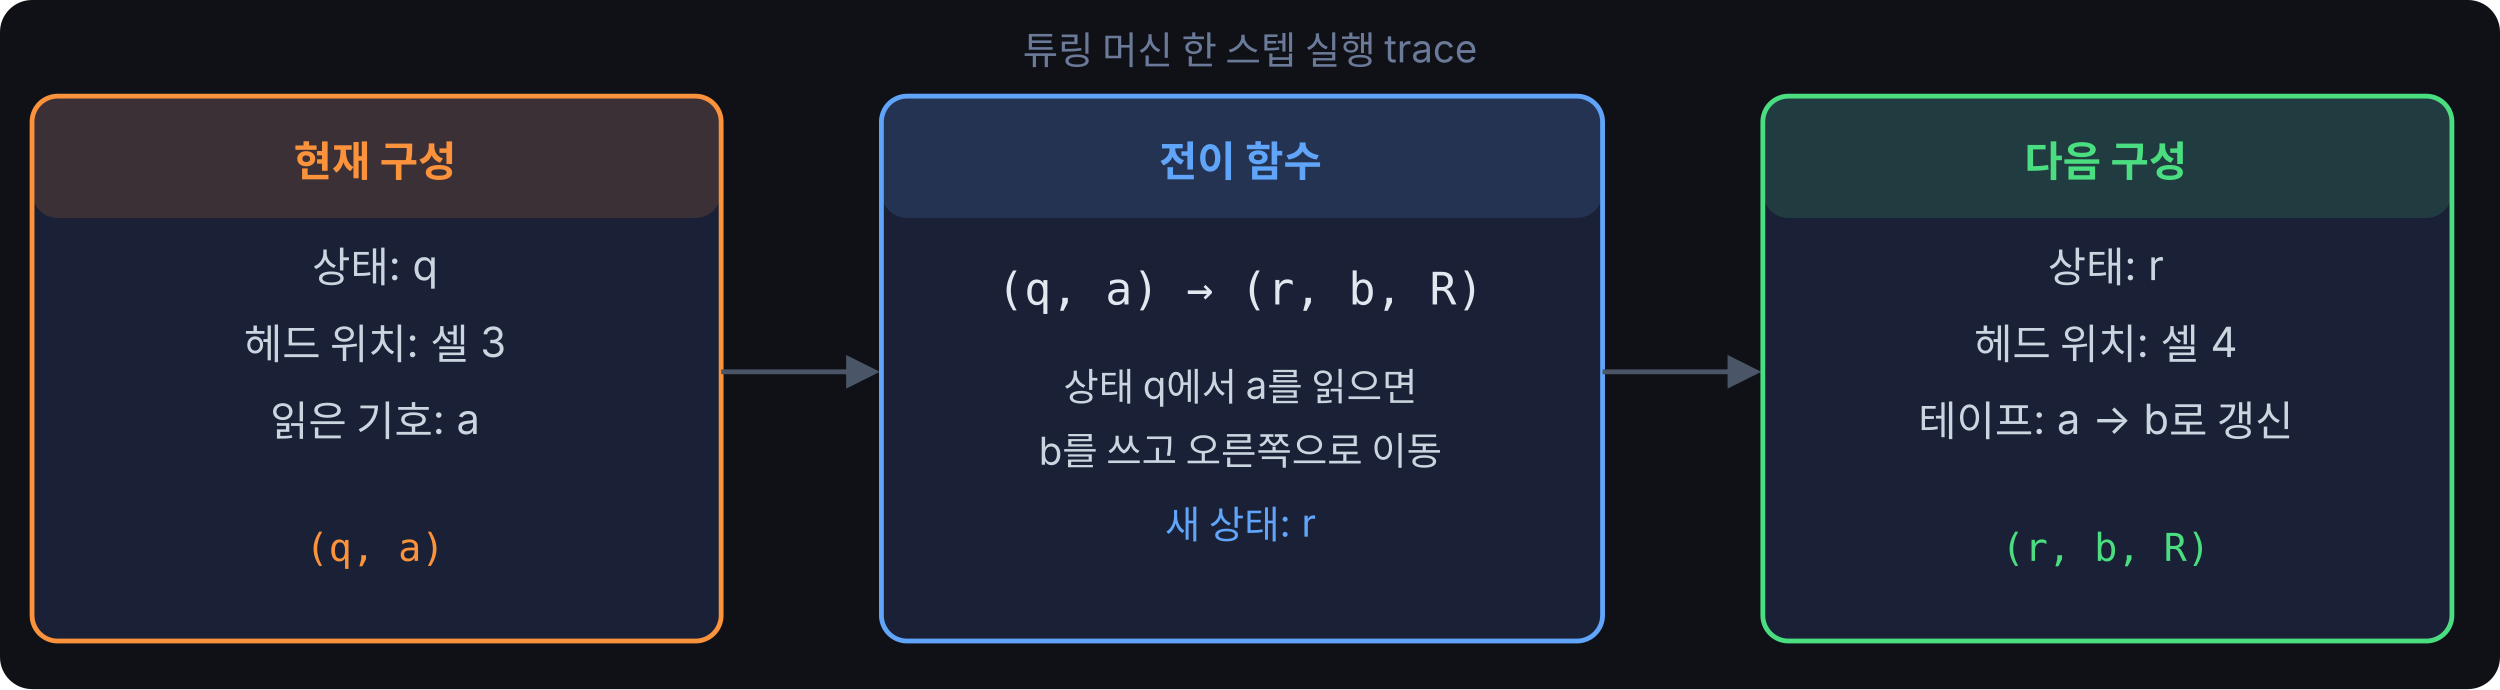
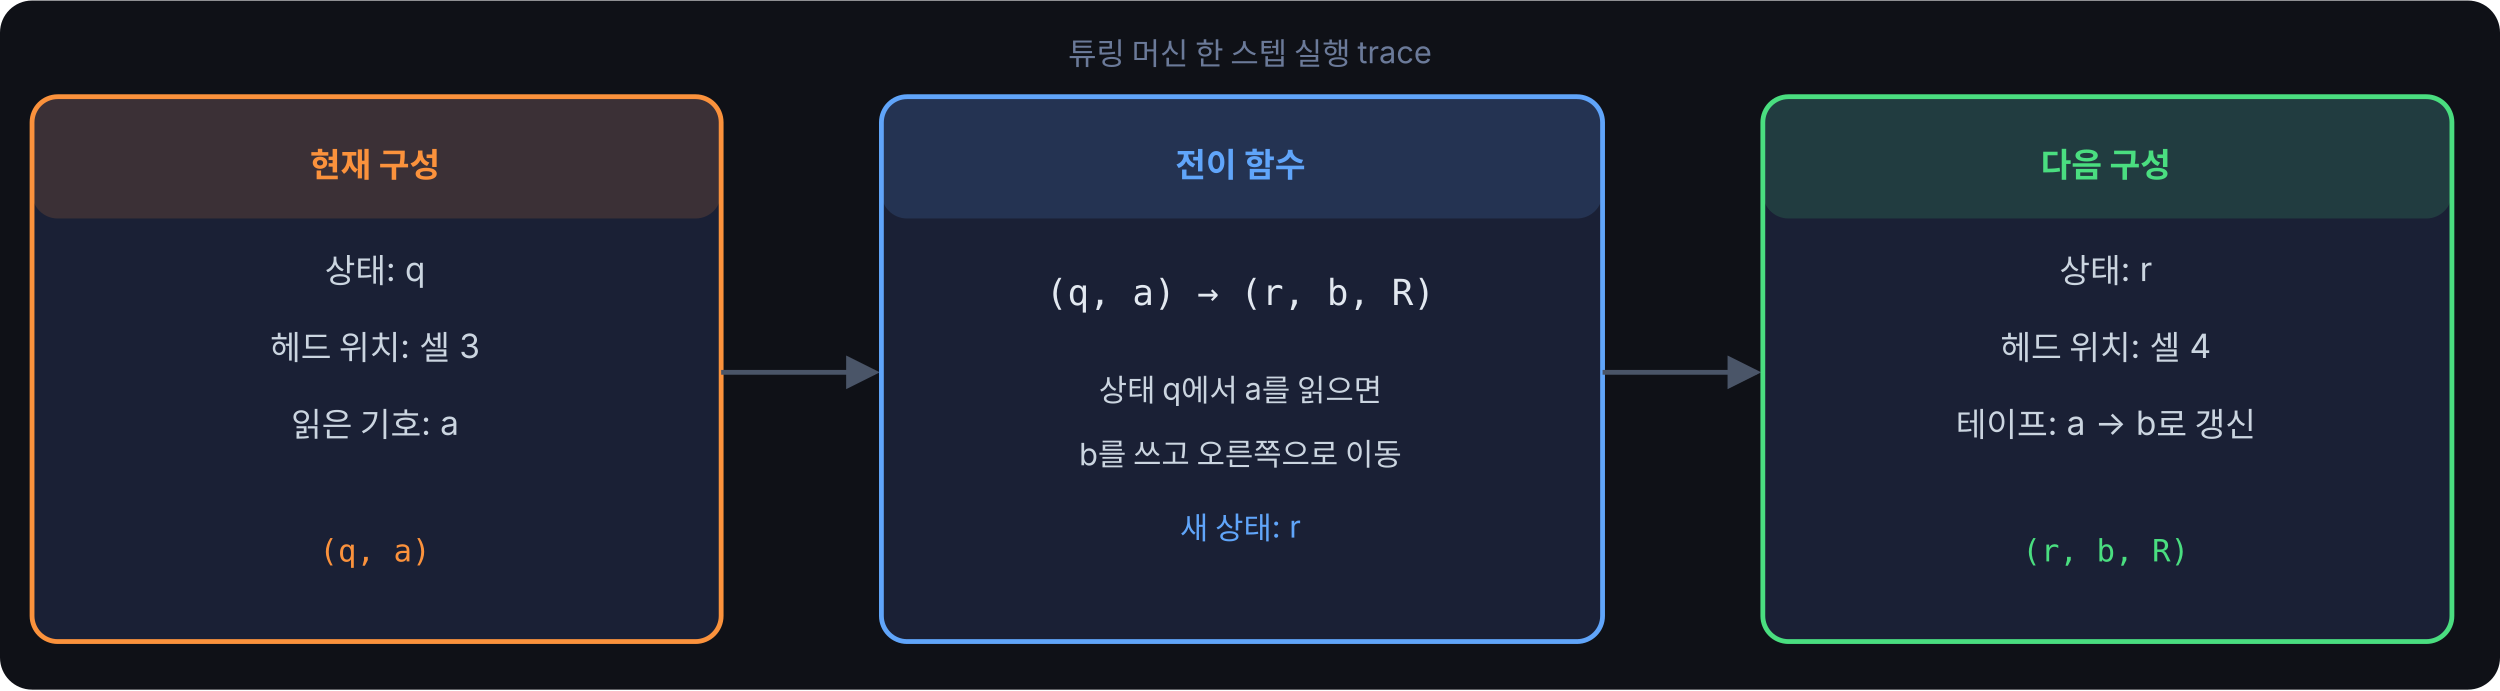
- <svg xmlns="http://www.w3.org/2000/svg" viewBox="0 0 780 215" width="780" height="215">
+ <svg xmlns="http://www.w3.org/2000/svg" viewBox="0 0 780 215" width="1170" height="323">
  <defs>
    <marker id="arr" markerWidth="7" markerHeight="7" refX="6" refY="3.5" orient="auto">
      <polygon points="0,0 7,3.5 0,7" fill="#4a5568" />
    </marker>
  </defs>
  <rect width="780" height="215" fill="#0f1117" rx="10" />
-   <text x="390" y="20" text-anchor="middle" fill="#6b7a99" font-size="12" font-family="system-ui,-apple-system,sans-serif">튜링 머신 한 스텝 실행 trace</text>
+   <text x="390" y="20" text-anchor="middle" fill="#6b7a99" font-size="9.6" font-family="system-ui,-apple-system,sans-serif">튜링 머신 한 스텝 실행 trace</text>
  <rect x="10" y="30" width="215" height="170" rx="8" fill="#1a2035" stroke="#fb923c" stroke-width="1.5" />
  <rect x="10" y="30" width="215" height="38" rx="8" fill="rgba(251,146,60,0.15)" />
-   <text x="117" y="55" text-anchor="middle" fill="#fb923c" font-size="13" font-weight="700" font-family="system-ui,-apple-system,sans-serif">현재 구성</text>
-   <text x="117" y="88" text-anchor="middle" fill="#cbd5e0" font-size="13" font-family="system-ui,-apple-system,sans-serif">상태: q</text>
-   <text x="117" y="112" text-anchor="middle" fill="#cbd5e0" font-size="13" font-family="system-ui,-apple-system,sans-serif">헤드 위치: 셀 3</text>
-   <text x="117" y="136" text-anchor="middle" fill="#cbd5e0" font-size="13" font-family="system-ui,-apple-system,sans-serif">읽은 기호: a</text>
-   <text x="117" y="175" text-anchor="middle" fill="#fb923c" font-size="12" font-family="'JetBrains Mono',monospace">(q, a)</text>
+   <text x="117" y="55" text-anchor="middle" fill="#fb923c" font-size="10.4" font-weight="700" font-family="system-ui,-apple-system,sans-serif">현재 구성</text>
+   <text x="117" y="88" text-anchor="middle" fill="#cbd5e0" font-size="10.4" font-family="system-ui,-apple-system,sans-serif">상태: q</text>
+   <text x="117" y="112" text-anchor="middle" fill="#cbd5e0" font-size="10.4" font-family="system-ui,-apple-system,sans-serif">헤드 위치: 셀 3</text>
+   <text x="117" y="136" text-anchor="middle" fill="#cbd5e0" font-size="10.4" font-family="system-ui,-apple-system,sans-serif">읽은 기호: a</text>
+   <text x="117" y="175" text-anchor="middle" fill="#fb923c" font-size="9.6" font-family="'JetBrains Mono',monospace">(q, a)</text>
  <line x1="225" y1="116" x2="273" y2="116" stroke="#4a5568" stroke-width="1.5" marker-end="url(#arr)" />
  <rect x="275" y="30" width="225" height="170" rx="8" fill="#1a2035" stroke="#60a5fa" stroke-width="1.5" />
  <rect x="275" y="30" width="225" height="38" rx="8" fill="rgba(96,165,250,0.15)" />
-   <text x="387" y="55" text-anchor="middle" fill="#60a5fa" font-size="13" font-weight="700" font-family="system-ui,-apple-system,sans-serif">전이 함수</text>
-   <text x="387" y="95" text-anchor="middle" fill="#e2e8f0" font-size="14" font-family="'JetBrains Mono',monospace">(q, a) → (r, b, R)</text>
-   <text x="387" y="125" text-anchor="middle" fill="#cbd5e0" font-size="12" font-family="system-ui,-apple-system,sans-serif">상태 q에서 a를 읽으면</text>
-   <text x="387" y="145" text-anchor="middle" fill="#cbd5e0" font-size="12" font-family="system-ui,-apple-system,sans-serif">b를 쓰고 오른쪽으로 이동</text>
-   <text x="387" y="168" text-anchor="middle" fill="#60a5fa" font-size="12" font-family="system-ui,-apple-system,sans-serif">새 상태: r</text>
+   <text x="387" y="55" text-anchor="middle" fill="#60a5fa" font-size="10.4" font-weight="700" font-family="system-ui,-apple-system,sans-serif">전이 함수</text>
+   <text x="387" y="95" text-anchor="middle" fill="#e2e8f0" font-size="11.2" font-family="'JetBrains Mono',monospace">(q, a) → (r, b, R)</text>
+   <text x="387" y="125" text-anchor="middle" fill="#cbd5e0" font-size="9.6" font-family="system-ui,-apple-system,sans-serif">상태 q에서 a를 읽으면</text>
+   <text x="387" y="145" text-anchor="middle" fill="#cbd5e0" font-size="9.6" font-family="system-ui,-apple-system,sans-serif">b를 쓰고 오른쪽으로 이동</text>
+   <text x="387" y="168" text-anchor="middle" fill="#60a5fa" font-size="9.6" font-family="system-ui,-apple-system,sans-serif">새 상태: r</text>
  <line x1="500" y1="116" x2="548" y2="116" stroke="#4a5568" stroke-width="1.5" marker-end="url(#arr)" />
  <rect x="550" y="30" width="215" height="170" rx="8" fill="#1a2035" stroke="#4ade80" stroke-width="1.5" />
  <rect x="550" y="30" width="215" height="38" rx="8" fill="rgba(74,222,128,0.15)" />
-   <text x="657" y="55" text-anchor="middle" fill="#4ade80" font-size="13" font-weight="700" font-family="system-ui,-apple-system,sans-serif">다음 구성</text>
-   <text x="657" y="88" text-anchor="middle" fill="#cbd5e0" font-size="13" font-family="system-ui,-apple-system,sans-serif">상태: r</text>
-   <text x="657" y="112" text-anchor="middle" fill="#cbd5e0" font-size="13" font-family="system-ui,-apple-system,sans-serif">헤드 위치: 셀 4</text>
-   <text x="657" y="136" text-anchor="middle" fill="#cbd5e0" font-size="13" font-family="system-ui,-apple-system,sans-serif">테이프: a → b로 갱신</text>
-   <text x="657" y="175" text-anchor="middle" fill="#4ade80" font-size="12" font-family="'JetBrains Mono',monospace">(r, b, R)</text>
+   <text x="657" y="55" text-anchor="middle" fill="#4ade80" font-size="10.4" font-weight="700" font-family="system-ui,-apple-system,sans-serif">다음 구성</text>
+   <text x="657" y="88" text-anchor="middle" fill="#cbd5e0" font-size="10.4" font-family="system-ui,-apple-system,sans-serif">상태: r</text>
+   <text x="657" y="112" text-anchor="middle" fill="#cbd5e0" font-size="10.4" font-family="system-ui,-apple-system,sans-serif">헤드 위치: 셀 4</text>
+   <text x="657" y="136" text-anchor="middle" fill="#cbd5e0" font-size="10.4" font-family="system-ui,-apple-system,sans-serif">테이프: a → b로 갱신</text>
+   <text x="657" y="175" text-anchor="middle" fill="#4ade80" font-size="9.6" font-family="'JetBrains Mono',monospace">(r, b, R)</text>
</svg>
